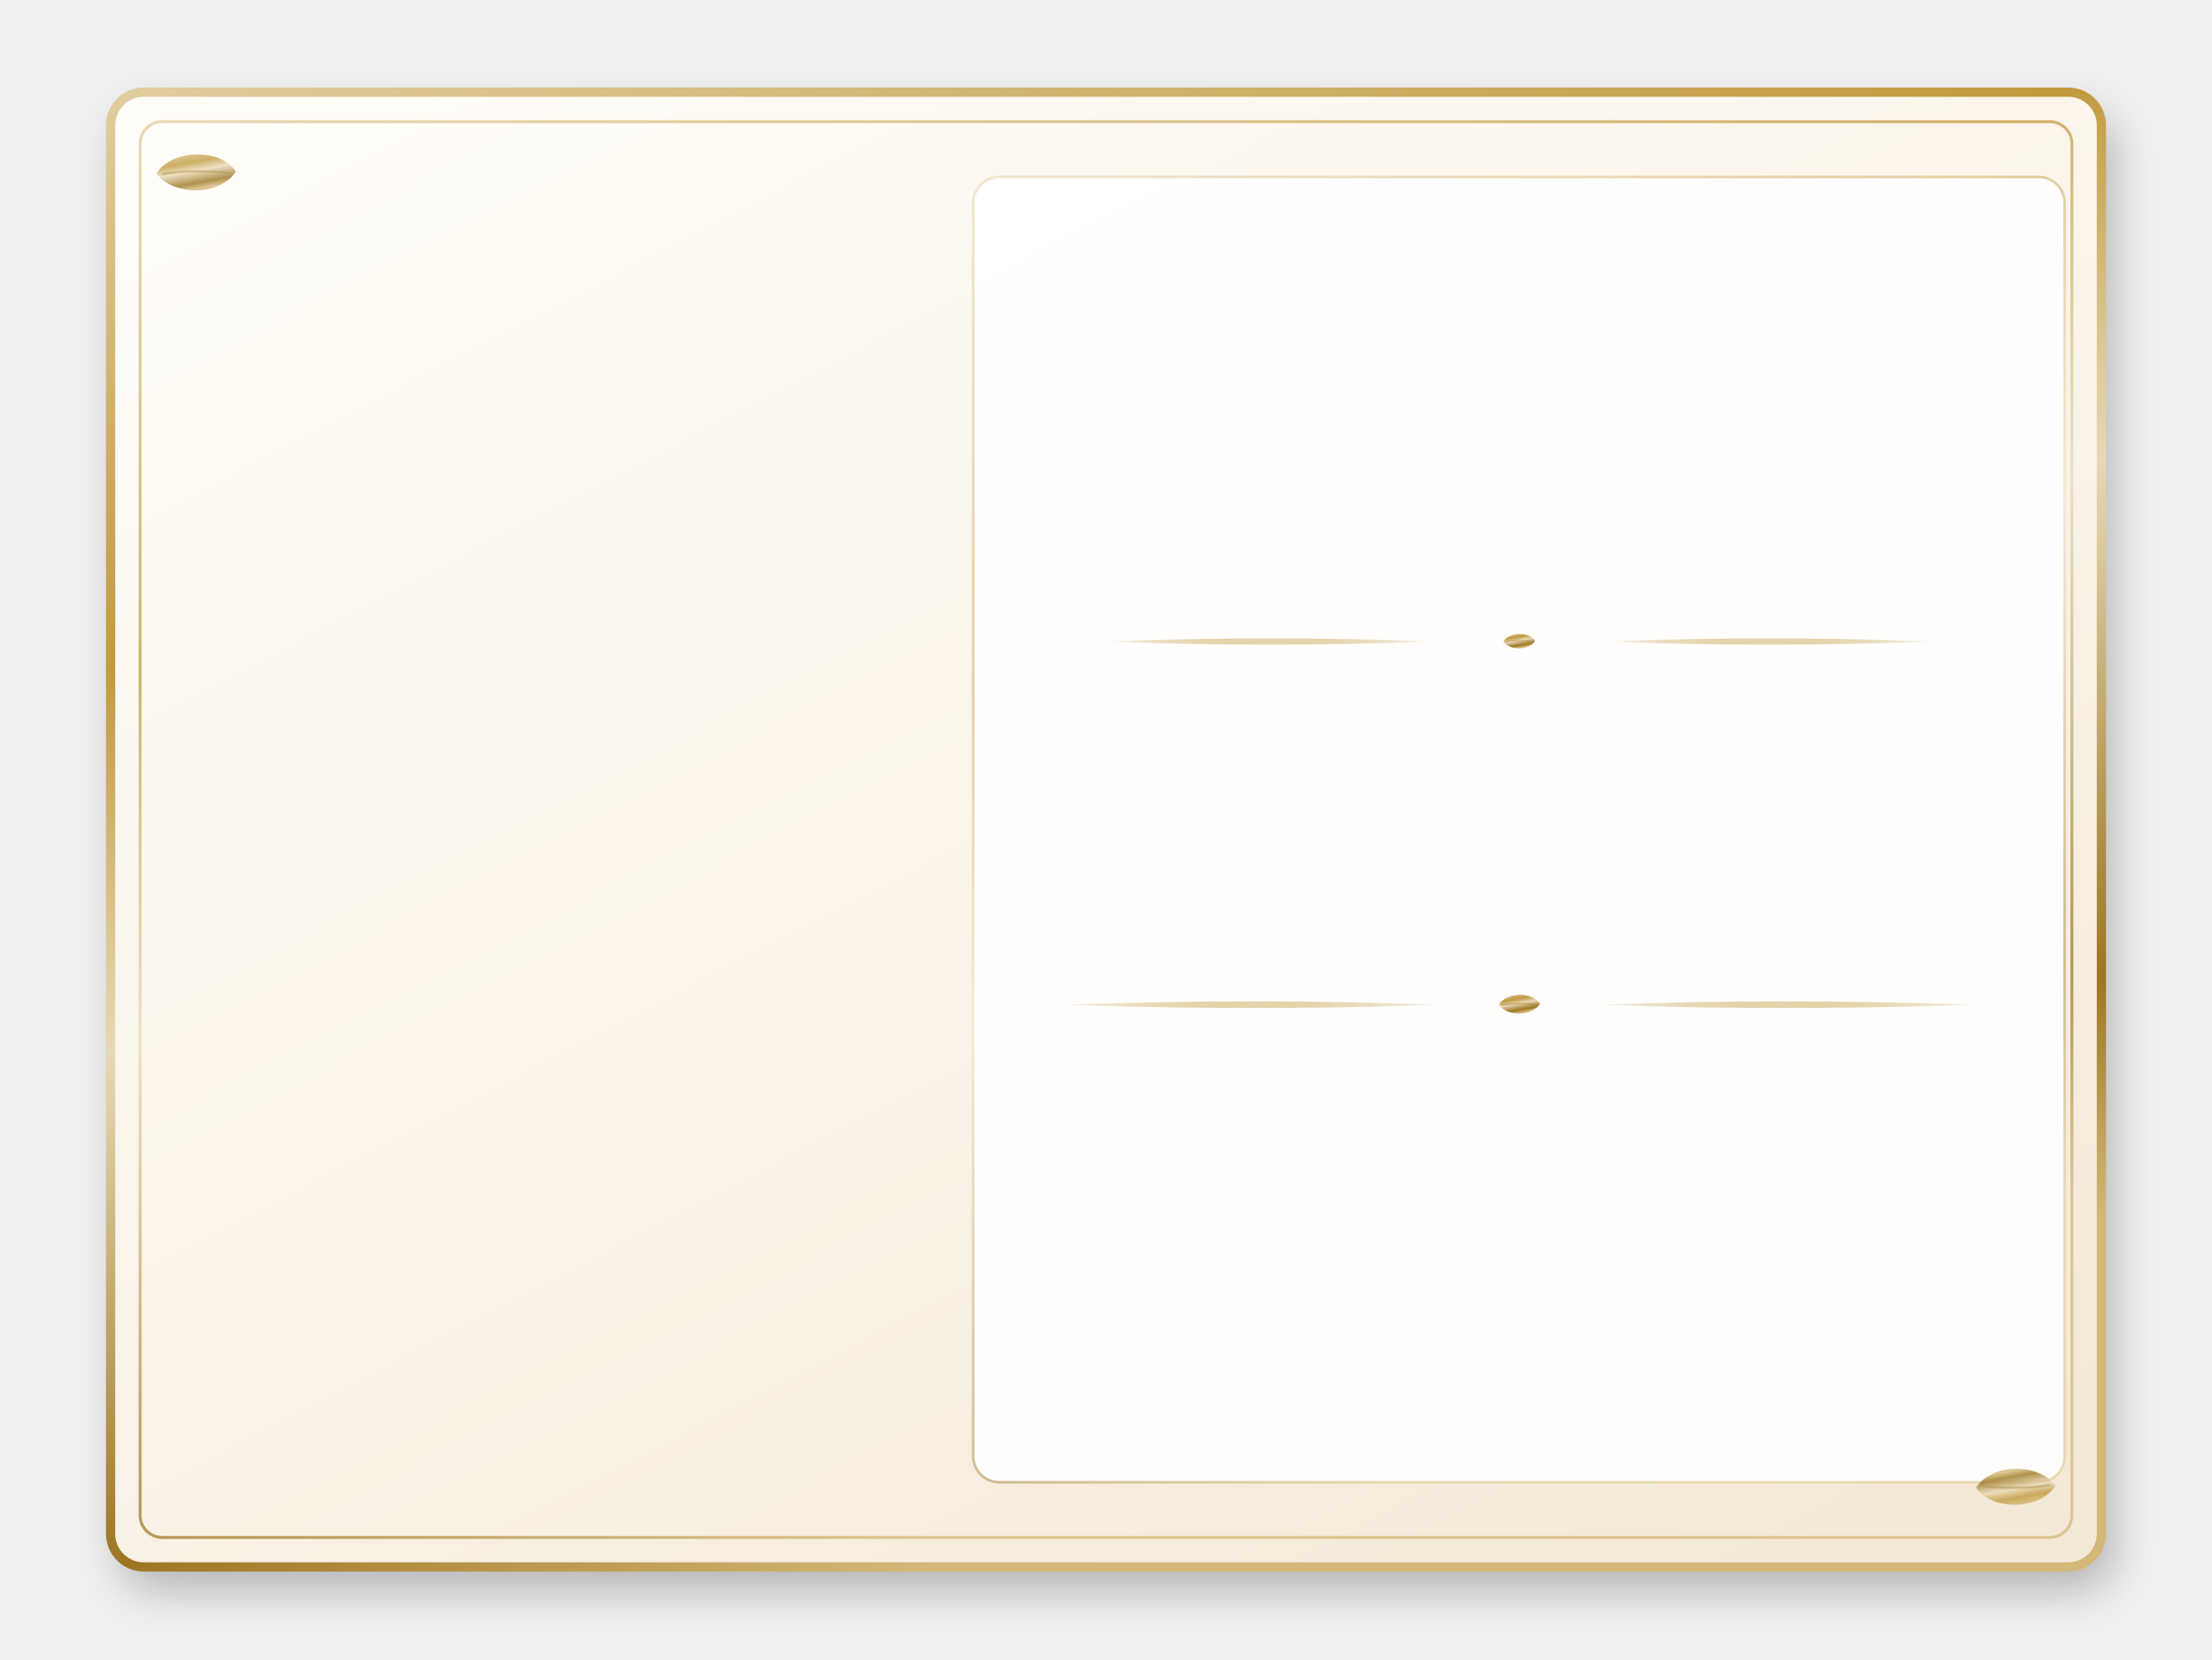
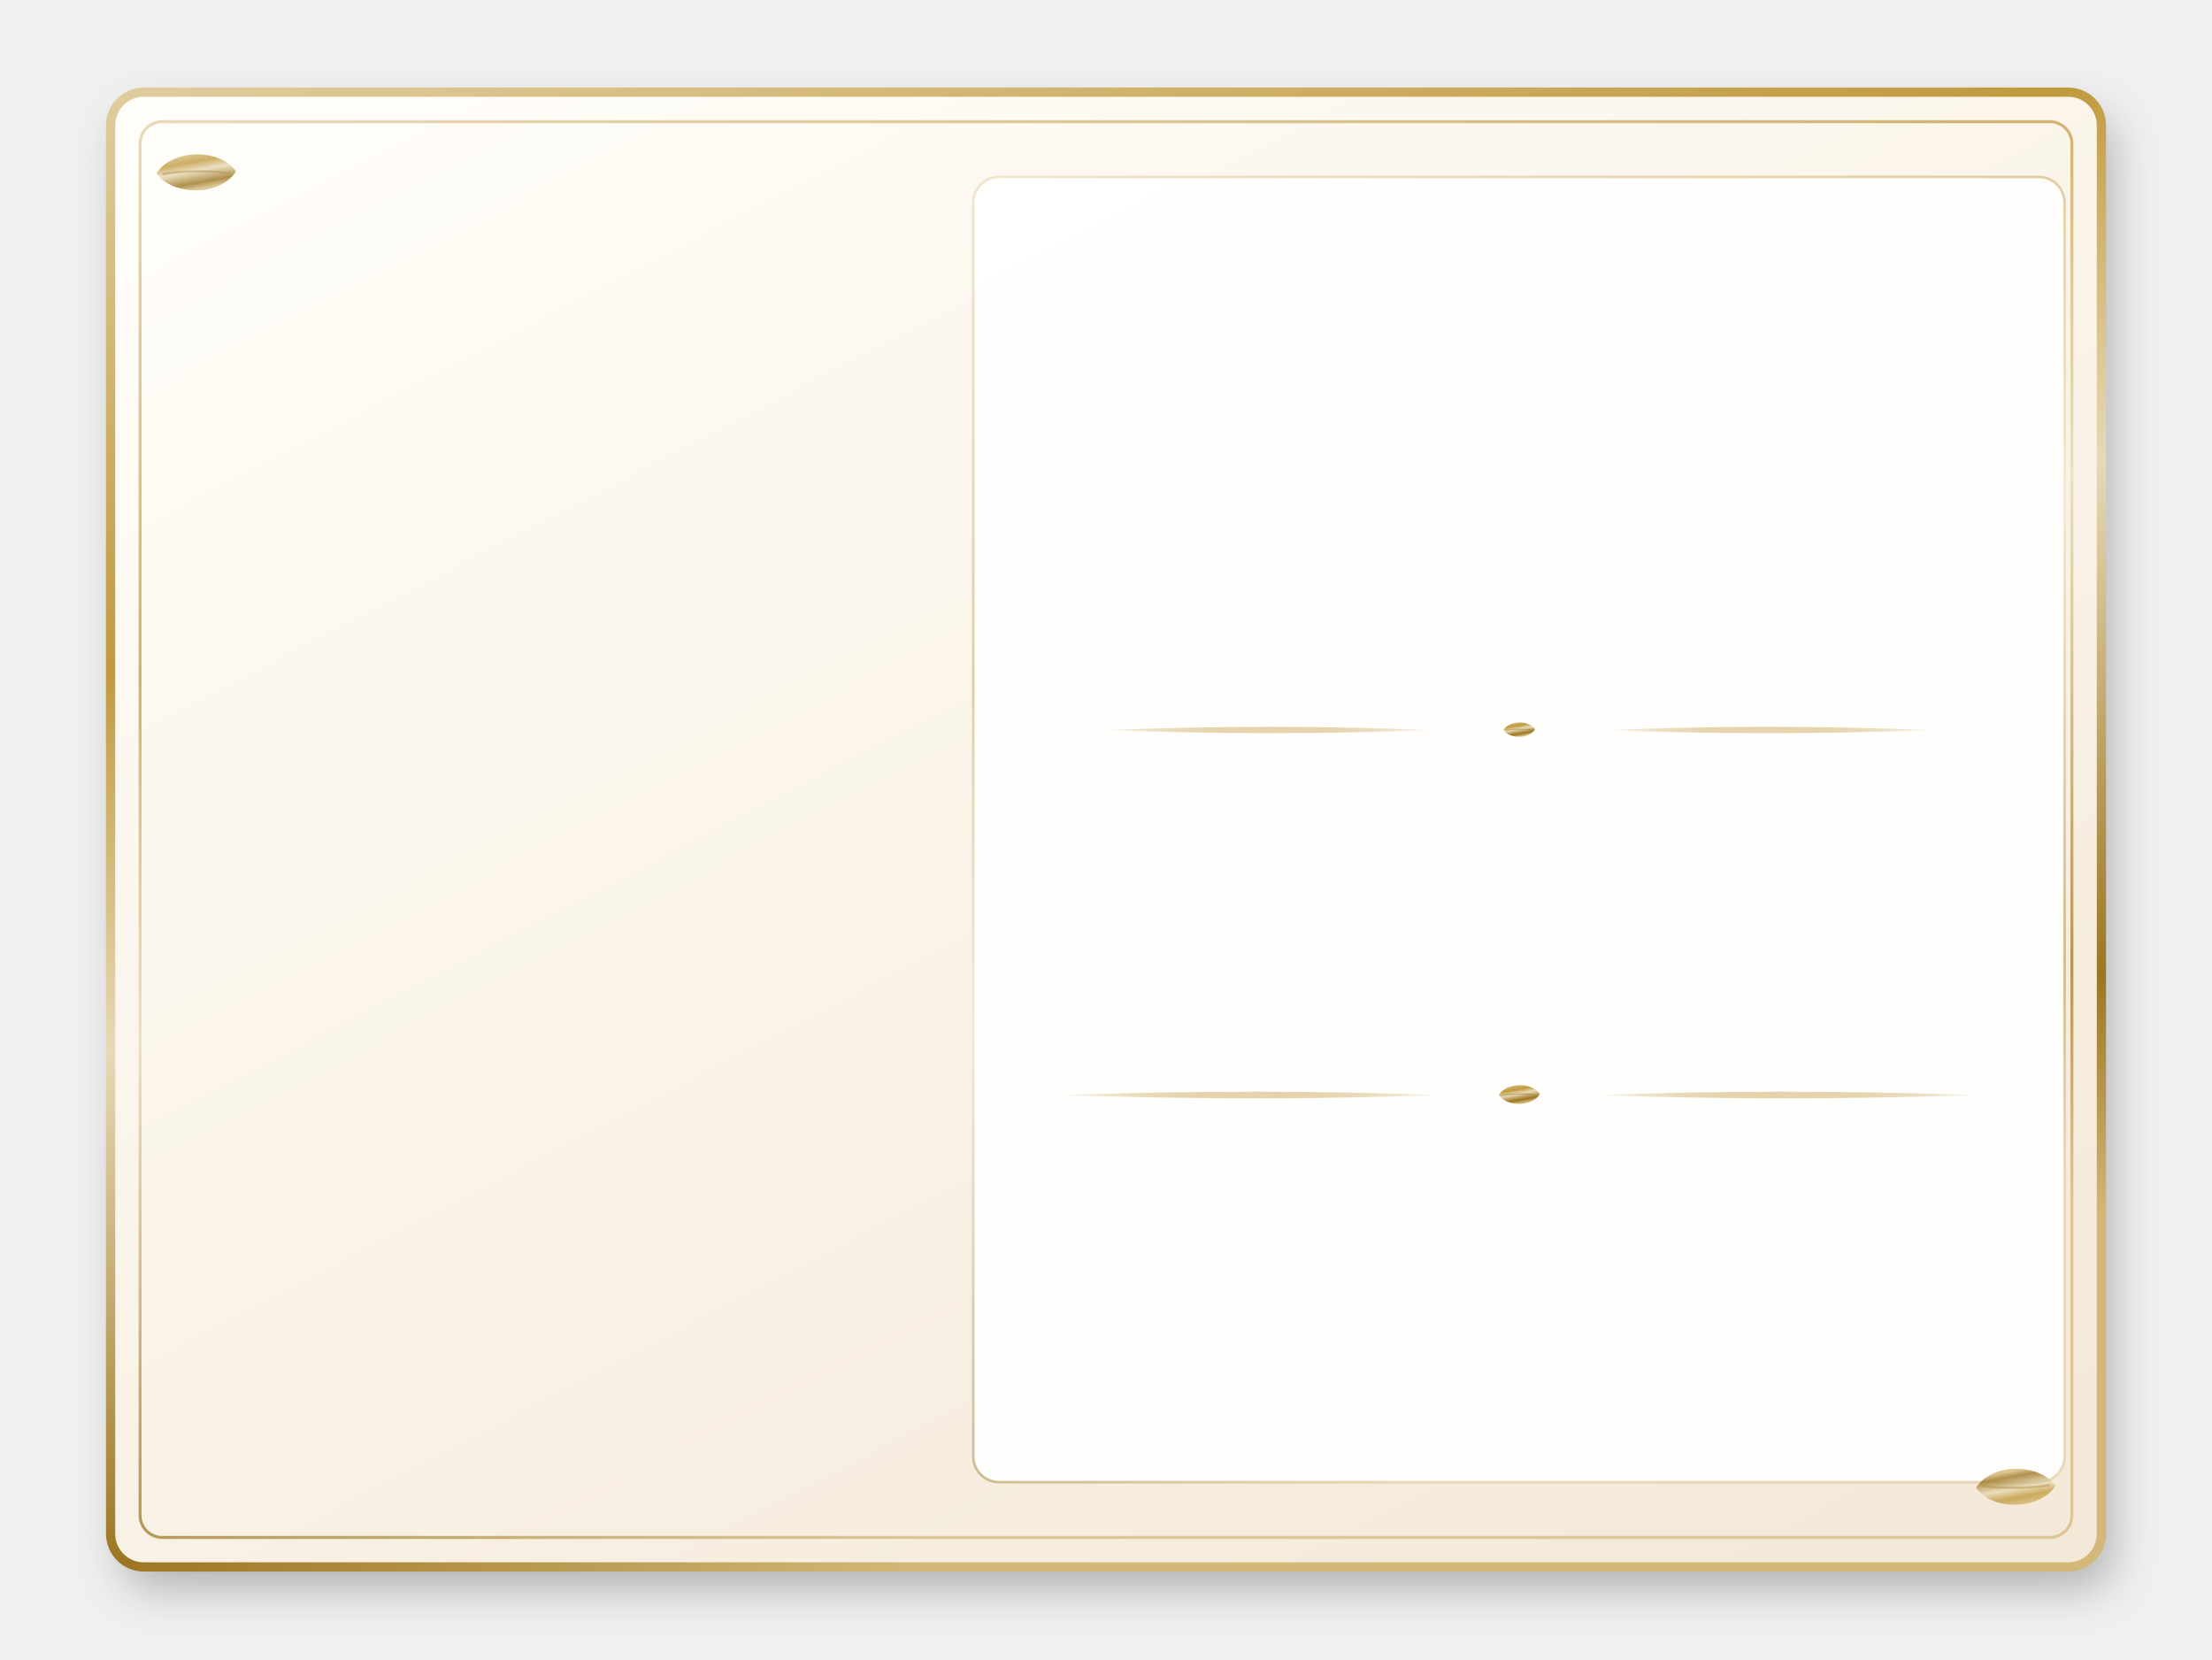
<svg xmlns="http://www.w3.org/2000/svg" viewBox="0 0 1200 900" width="1200" height="900">
  <defs>
    <filter id="sh" filterUnits="userSpaceOnUse" x="20" y="20" width="1160" height="880">
      <feDropShadow dx="6" dy="12" stdDeviation="12" flood-color="#000000" flood-opacity="0.26" />
    </filter>
    <linearGradient id="paper" x1="0.15" y1="0" x2="0.85" y2="1">
      <stop offset="0%" stop-color="#fffdf8" />
      <stop offset="100%" stop-color="#f4e9d8" />
    </linearGradient>
    <linearGradient id="gold" x1="0" y1="0" x2="0.4" y2="1">
      <stop offset="0%" stop-color="#e0cd9f" />
      <stop offset="34%" stop-color="#c19a3f" />
      <stop offset="56%" stop-color="#e7d9b6" />
      <stop offset="86%" stop-color="#9c7622" />
      <stop offset="100%" stop-color="#d4b879" />
    </linearGradient>
    <linearGradient id="rule" x1="0" y1="0" x2="1" y2="0">
      <stop offset="0%" stop-color="#c19a3f" stop-opacity="0.1" />
      <stop offset="50%" stop-color="#e3d2a9" stop-opacity="0.95" />
      <stop offset="100%" stop-color="#c19a3f" stop-opacity="0.1" />
    </linearGradient>
    <symbol id="mo" viewBox="-50 -50 100 100">
      <path d="M-42,0 C-26,-26 26,-28 44,-2 C26,26 -26,24 -42,0 Z" />
      <path d="M-36,1 C-16,-3 18,-3 38,0" fill="none" stroke="currentColor" stroke-width="2.4" opacity="0.45" />
    </symbol>
  </defs>
  <g filter="url(#sh)">
    <rect x="60" y="50" width="1080" height="800" rx="18" fill="url(#paper)" />
  </g>
  <rect x="60" y="50" width="1080" height="800" rx="18" fill="none" stroke="url(#gold)" stroke-width="5" />
  <rect x="76" y="66" width="1048" height="768" rx="12" fill="none" stroke="url(#gold)" stroke-width="1.6" opacity="0.72" />
  <rect x="528" y="96" width="592" height="708" rx="14" fill="#ffffff" opacity="0.92" />
  <rect x="528" y="96" width="592" height="708" rx="14" fill="none" stroke="url(#gold)" stroke-width="1.4" opacity="0.45" />
-   <path d="M600,348 Q690,344.6 776,348 Q690,351.4 600,348 Z" fill="url(#rule)" />
-   <path d="M1048,348 Q958,344.6 872,348 Q958,351.4 1048,348 Z" fill="url(#rule)" />
-   <use href="#mo" x="-50" y="-50" width="100" height="100" transform="translate(824,348) scale(0.2)" fill="url(#gold)" color="#9c7622" />
-   <path d="M576,545 Q684,541.4 780,545 Q684,548.6 576,545 Z" fill="url(#rule)" />
-   <path d="M1072,545 Q964,541.4 868,545 Q964,548.6 1072,545 Z" fill="url(#rule)" />
-   <use href="#mo" x="-50" y="-50" width="100" height="100" transform="translate(824,545) scale(0.26)" fill="url(#gold)" color="#9c7622" />
+   <path d="M600,396 Q690,392.6 776,396 Q690,399.4 600,396 Z" fill="url(#rule)" />
+   <path d="M1048,396 Q958,392.6 872,396 Q958,399.4 1048,396 Z" fill="url(#rule)" />
+   <use href="#mo" x="-50" y="-50" width="100" height="100" transform="translate(824,396) scale(0.2)" fill="url(#gold)" color="#9c7622" />
+   <path d="M576,594 Q684,590.4 780,594 Q684,597.6 576,594 Z" fill="url(#rule)" />
+   <path d="M1072,594 Q964,590.4 868,594 Q964,597.6 1072,594 Z" fill="url(#rule)" />
+   <use href="#mo" x="-50" y="-50" width="100" height="100" transform="translate(824,594) scale(0.26)" fill="url(#gold)" color="#9c7622" />
  <g fill="url(#gold)" color="#9c7622" opacity="0.8">
    <use href="#mo" x="-50" y="-50" width="100" height="100" transform="translate(106,94) scale(0.5)" />
    <use href="#mo" x="-50" y="-50" width="100" height="100" transform="translate(1094,806) rotate(180) scale(0.5)" />
  </g>
</svg>
